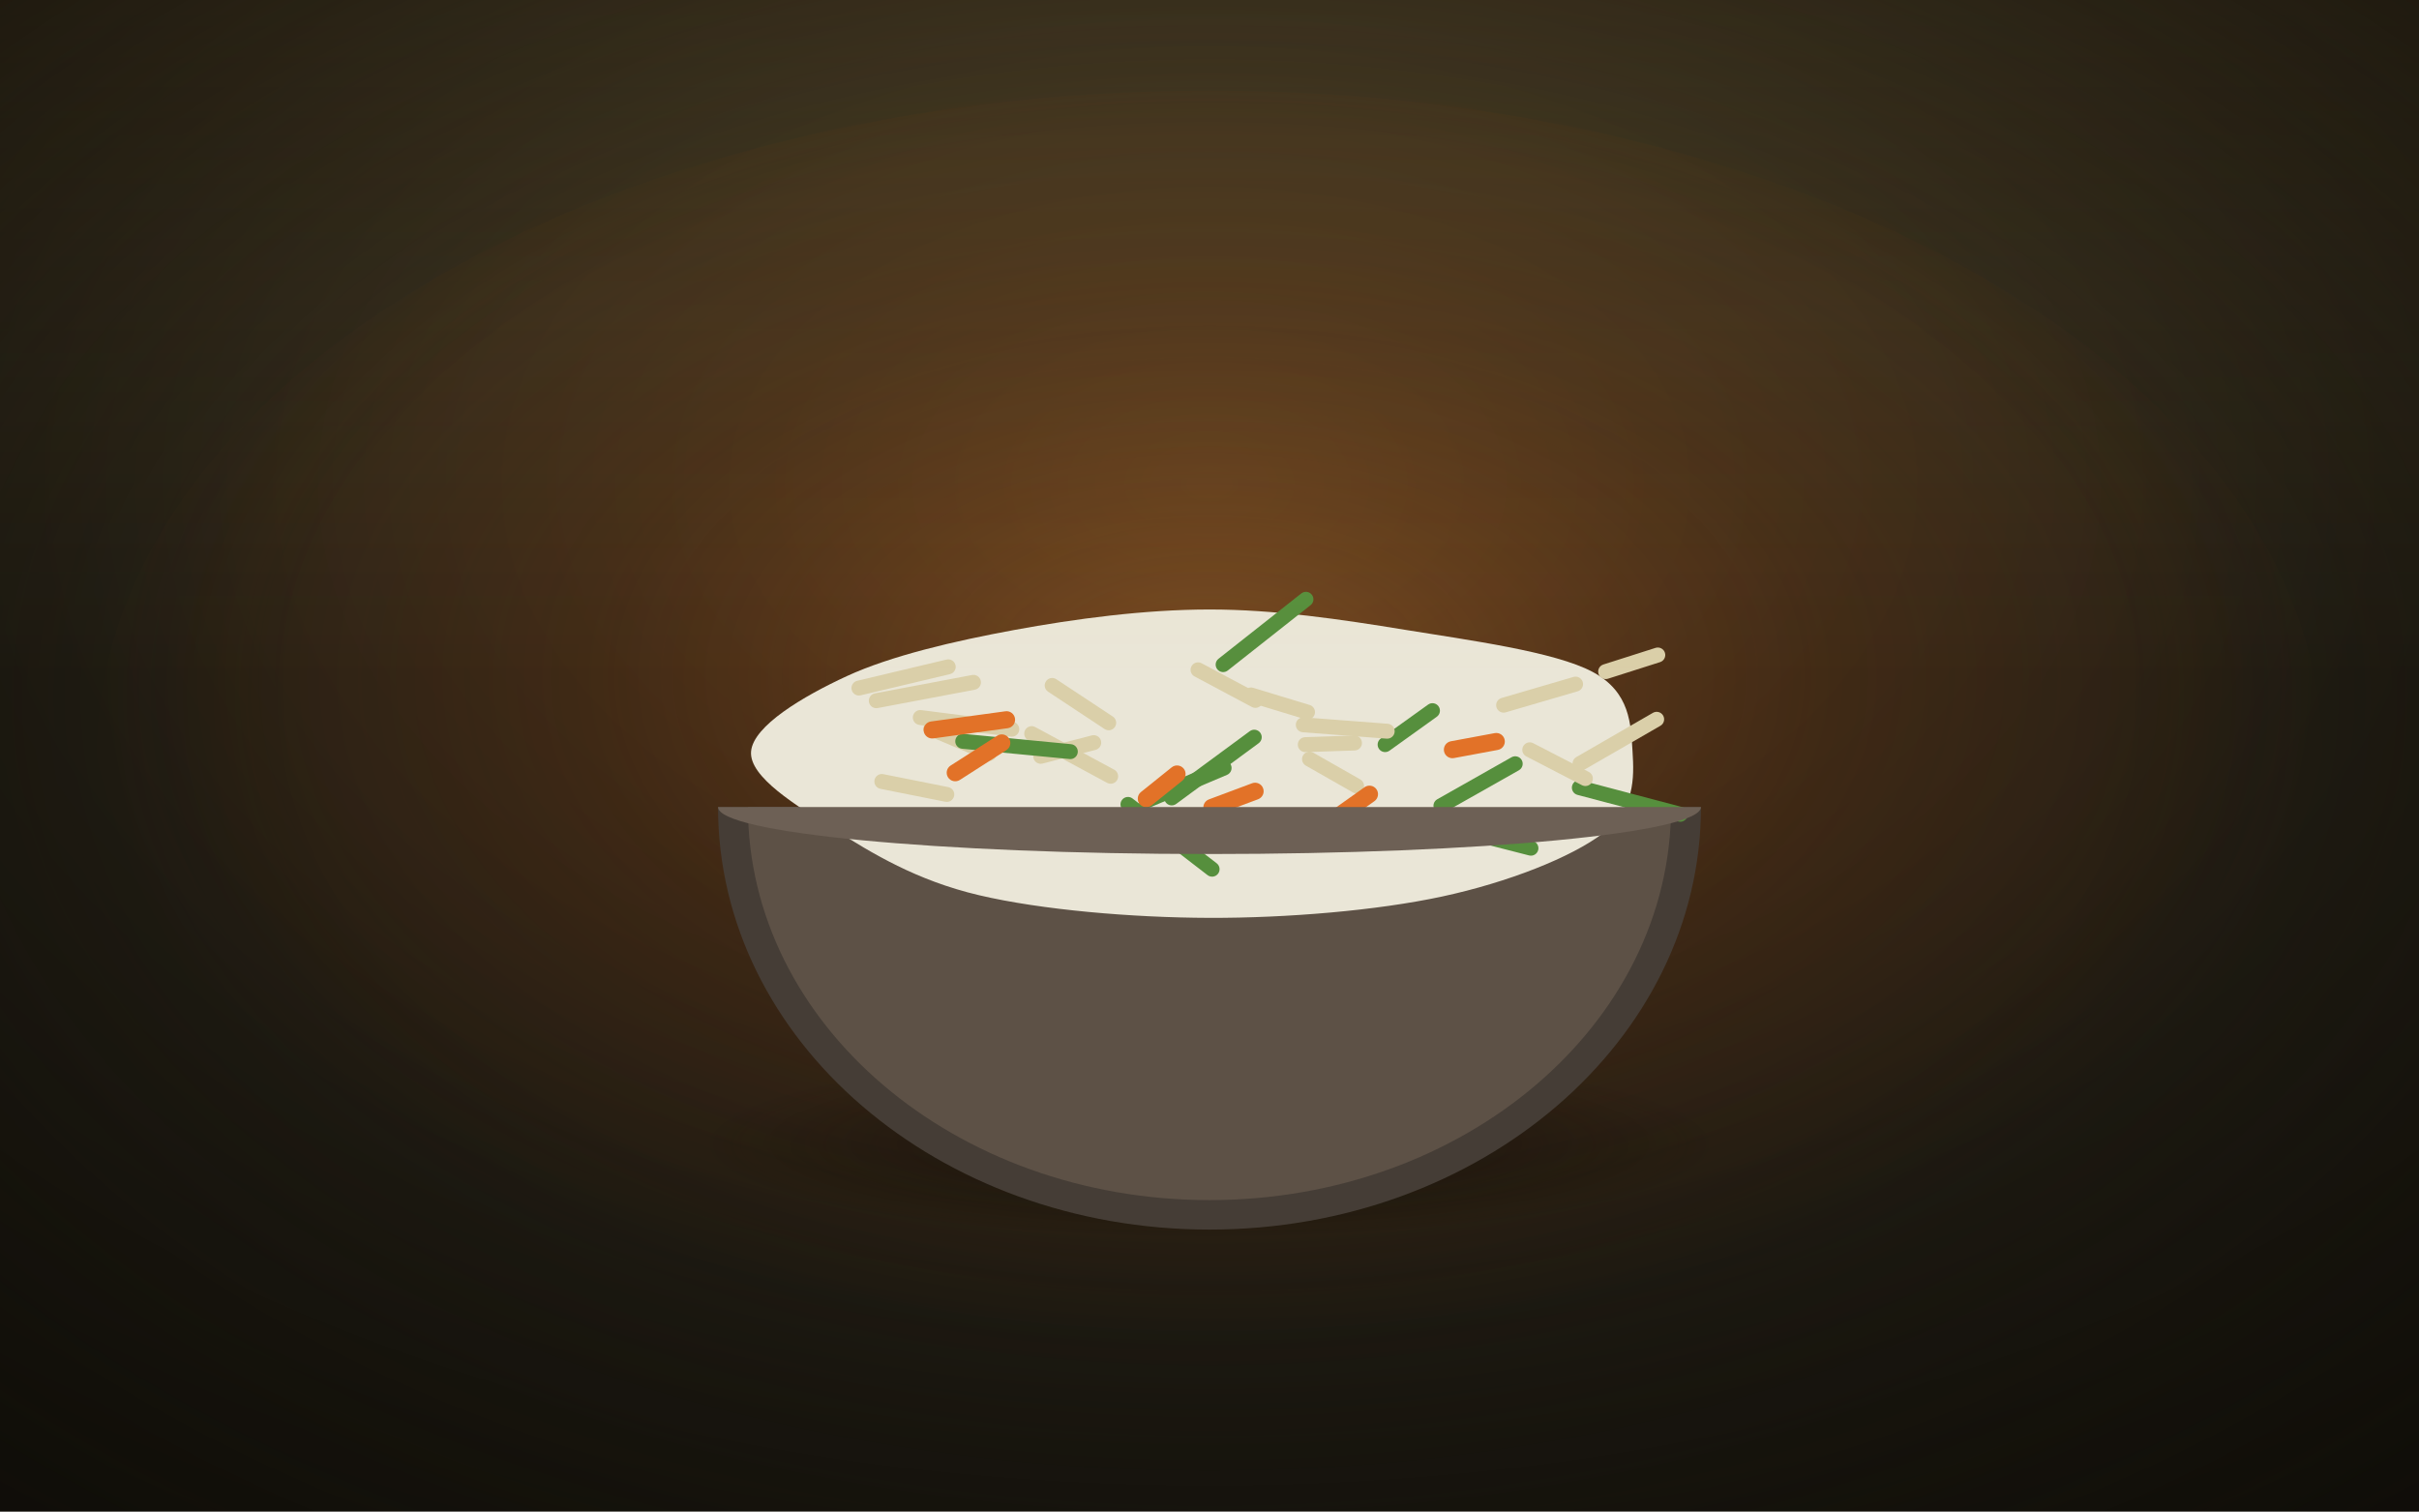
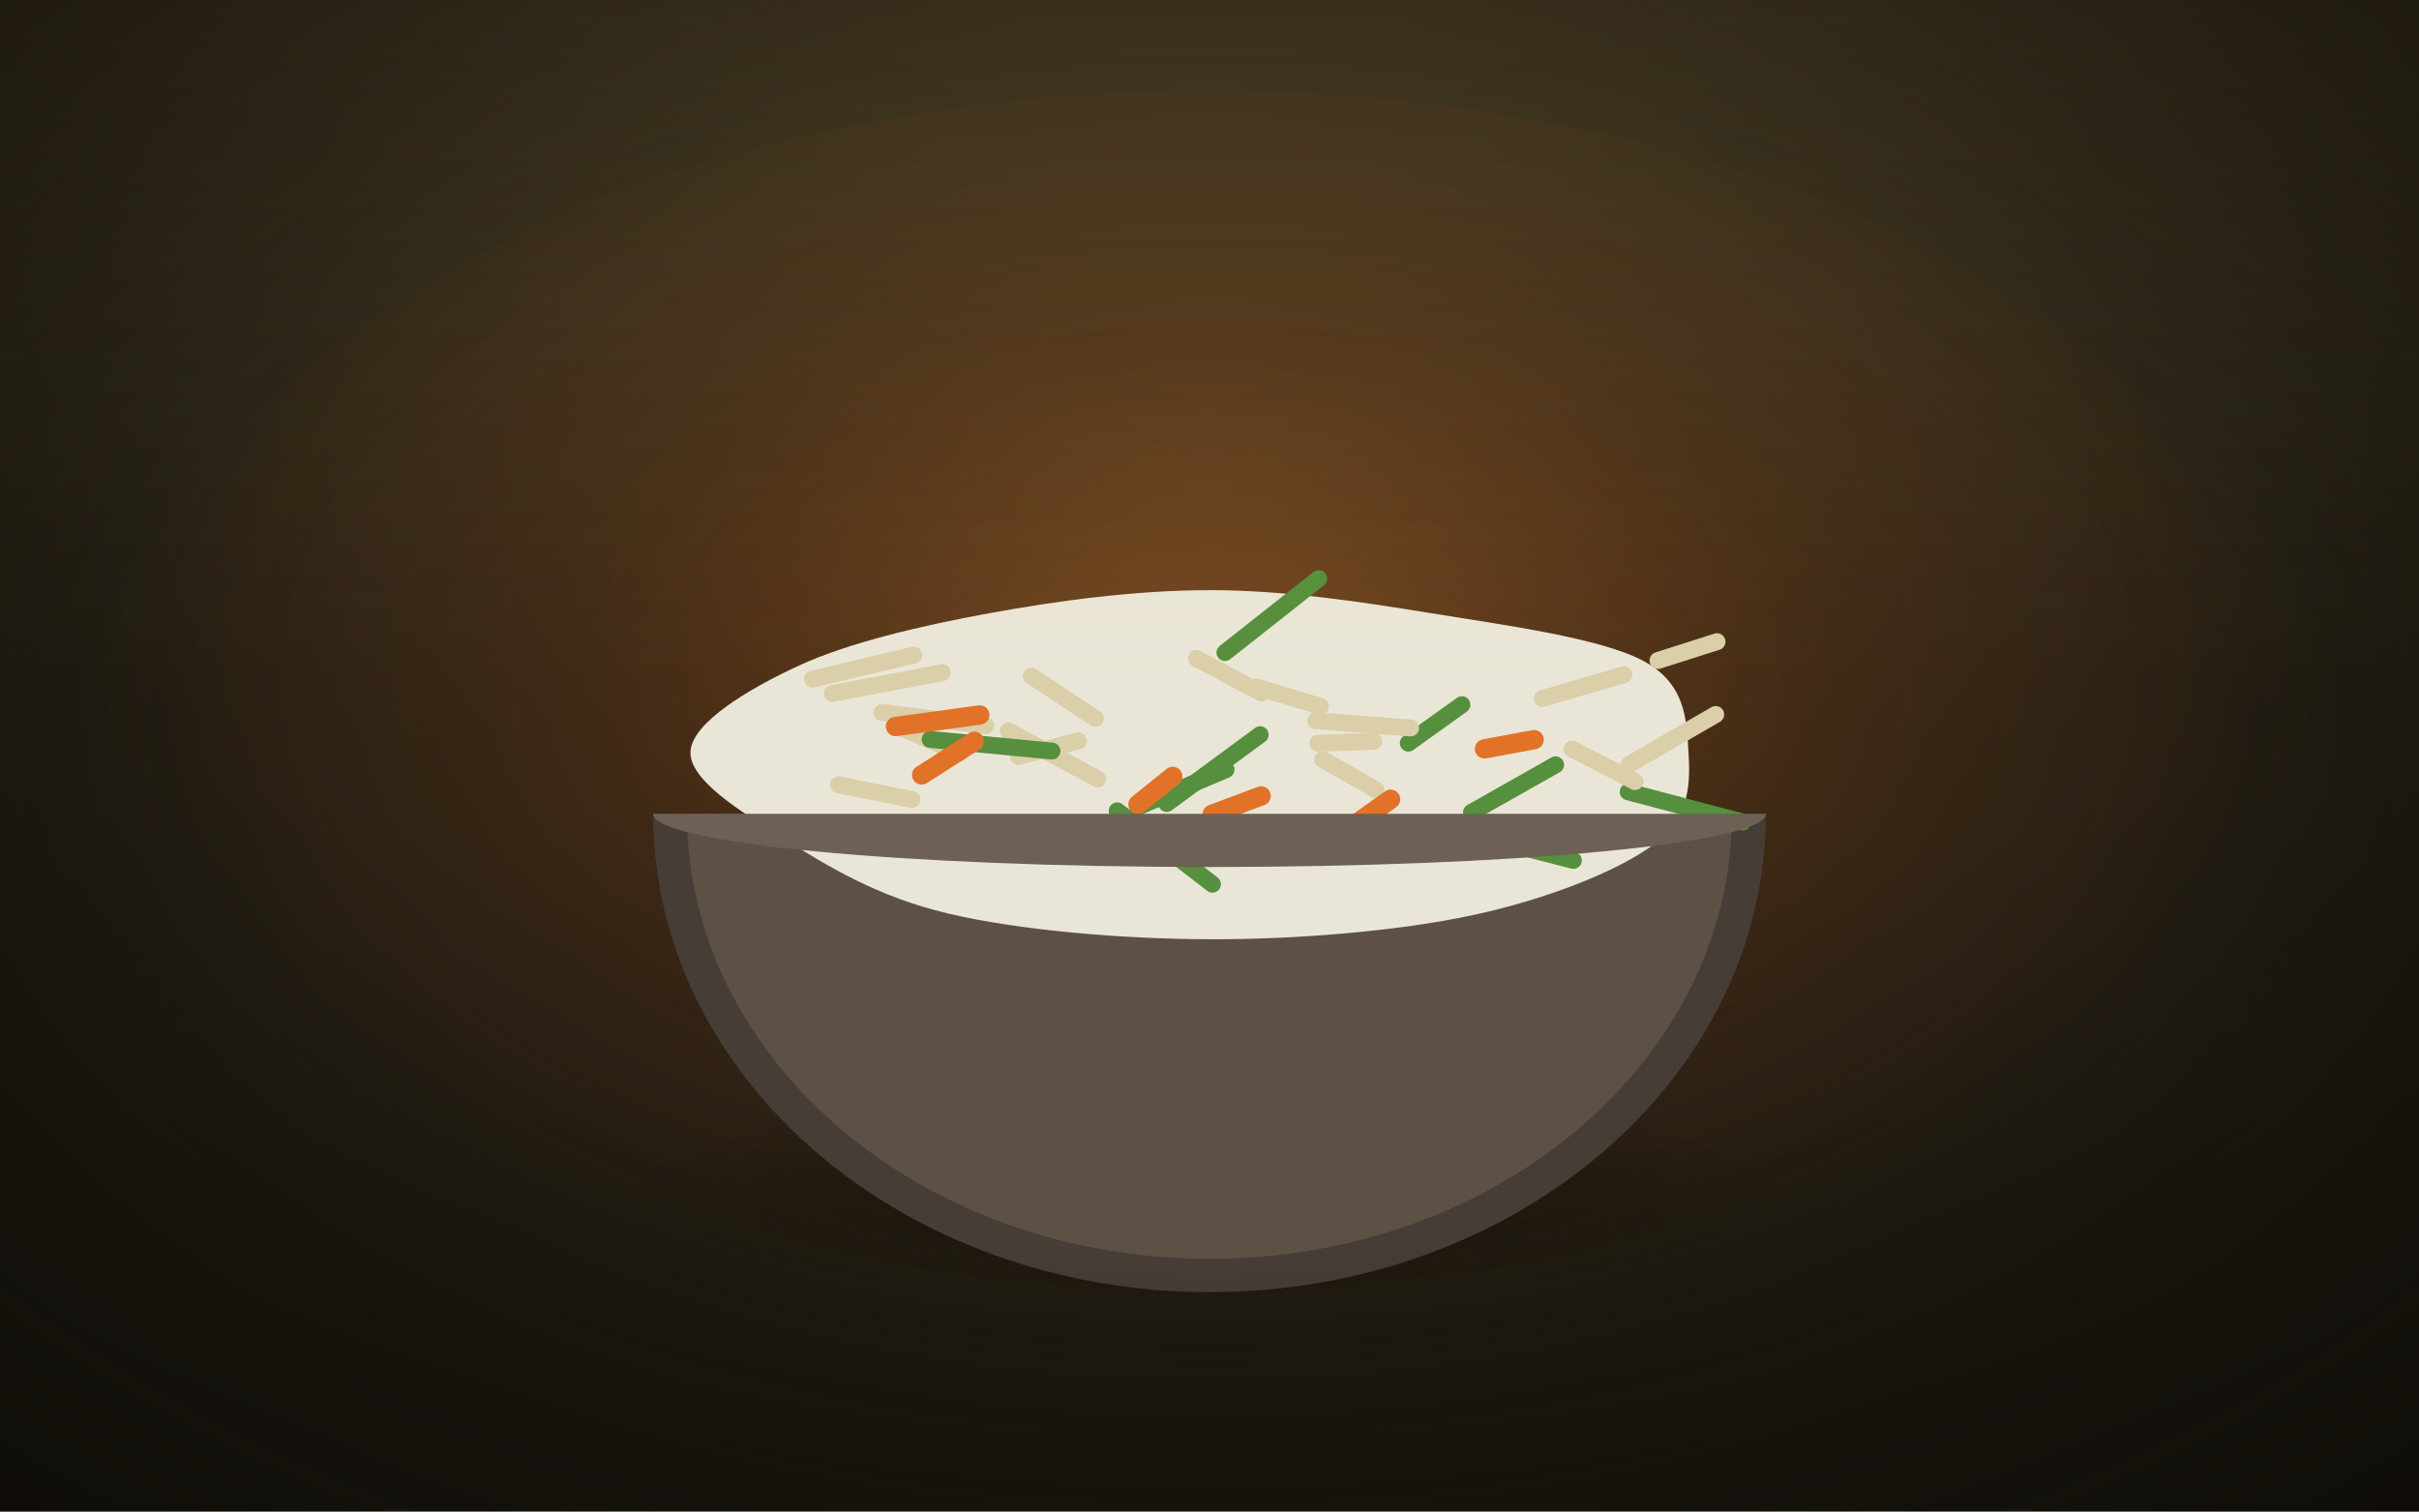
<svg xmlns="http://www.w3.org/2000/svg" viewBox="0 0 1200 750" width="1200" height="750">
  <defs>
    <radialGradient id="ground" cx="50%" cy="32%" r="84%">
      <stop offset="0%" stop-color="hsl(42.56 33% 17%)" />
      <stop offset="58%" stop-color="hsl(42.56 26% 10%)" />
      <stop offset="100%" stop-color="hsl(42.56 22% 6%)" />
    </radialGradient>
    <radialGradient id="keyLight" cx="50%" cy="44%" r="50%">
      <stop offset="0%" stop-color="hsl(26 96% 58% / 0.34)" />
      <stop offset="55%" stop-color="hsl(20 92% 46% / 0.116)" />
      <stop offset="100%" stop-color="hsl(20 90% 40% / 0)" />
    </radialGradient>
    <radialGradient id="dishShadow" cx="50%" cy="50%" r="50%">
      <stop offset="0%" stop-color="hsl(42.56 60% 3% / 0.6)" />
      <stop offset="100%" stop-color="hsl(42.56 60% 3% / 0)" />
    </radialGradient>
    <radialGradient id="vignette" cx="50%" cy="46%" r="72%">
      <stop offset="52%" stop-color="hsl(42.56 40% 4% / 0)" />
      <stop offset="100%" stop-color="hsl(42.56 40% 4% / 0.62)" />
    </radialGradient>
    <linearGradient id="topSheen" x1="0" y1="0" x2="0" y2="1">
      <stop offset="0%" stop-color="hsl(38 100% 72% / 0.11)" />
      <stop offset="45%" stop-color="hsl(38 100% 72% / 0)" />
    </linearGradient>
  </defs>
  <rect width="1200" height="750" fill="url(#ground)" />
  <ellipse cx="600" cy="375" rx="552" ry="330" fill="url(#keyLight)" />
-   <g transform="translate(600 375) scale(1.06)">
+   <g transform="translate(600 375) scale(1.2)">
    <ellipse cx="0" cy="182" rx="240" ry="44" fill="url(#dishShadow)" />
    <path d="M-230 24 a230 197.8 0 0 0 460 0 z" fill="hsl(28 12% 24%)" />
    <path d="M-216 24 a216 184 0 0 0 432 0 z" fill="hsl(28 14% 32%)" />
    <path d="M197.98 -2C198.79 10.59 199 24.96 184.15 36.28C169.3 47.59 139.57 59.29 108.87 65.89C78.18 72.49 36.13 75.98 0 75.88C-36.13 75.78 -78.62 72.17 -107.89 65.27C-137.16 58.38 -157.83 45.71 -175.6 34.5C-193.37 23.29 -215.51 9.96 -214.54 -2C-213.56 -13.96 -190.28 -27.8 -169.73 -37.28C-149.18 -46.76 -119.54 -53.7 -91.25 -58.9C-62.96 -64.1 -30.44 -68.46 0 -68.47C30.44 -68.49 61.51 -63.85 91.39 -58.98C121.27 -54.12 161.51 -48.76 179.28 -39.26C197.04 -29.77 197.16 -14.59 197.98 -2Z" fill="hsl(48 30% 88%)" />
    <rect x="-74.61" y="-37.76" width="38.7" height="7" rx="3.5" fill="hsl(46 40% 76%)" transform="rotate(33.46 -74.61 -37.76)" />
    <rect x="-160.02" y="-28.56" width="53.27" height="7" rx="3.5" fill="hsl(46 40% 76%)" transform="rotate(-10.7 -160.02 -28.56)" />
    <rect x="103.54" y="22.09" width="46.94" height="7" rx="3.5" fill="hsl(102 40% 40%)" transform="rotate(-29.5 103.54 22.09)" />
    <rect x="41.21" y="-8.58" width="30.04" height="7" rx="3.5" fill="hsl(46 40% 76%)" transform="rotate(-1.93 41.21 -8.58)" />
    <rect x="168.62" y="2.37" width="48.42" height="7" rx="3.5" fill="hsl(46 40% 76%)" transform="rotate(-30.01 168.62 2.37)" />
    <rect x="-84.63" y="-15.1" width="49.01" height="7" rx="3.5" fill="hsl(46 40% 76%)" transform="rotate(28.37 -84.63 -15.1)" />
    <rect x="-22.57" y="19" width="54.96" height="7" rx="3.5" fill="hsl(102 40% 40%)" transform="rotate(-36.37 -22.57 19)" />
    <rect x="170.6" y="10.65" width="55.85" height="7" rx="3.5" fill="hsl(102 40% 40%)" transform="rotate(14.79 170.6 10.65)" />
    <rect x="-168.28" y="-34.29" width="49.96" height="7" rx="3.5" fill="hsl(46 40% 76%)" transform="rotate(-13.36 -168.28 -34.29)" />
    <rect x="77.3" y="-6.02" width="34.27" height="7" rx="3.5" fill="hsl(102 40% 40%)" transform="rotate(-35.65 77.3 -6.02)" />
    <rect x="17.09" y="-32.83" width="34.65" height="7" rx="3.5" fill="hsl(46 40% 76%)" transform="rotate(16.92 17.09 -32.83)" />
    <rect x="1.47" y="-43.24" width="56.36" height="7" rx="3.5" fill="hsl(102 40% 40%)" transform="rotate(-38.28 1.47 -43.24)" />
    <rect x="133.31" y="-26.06" width="42.08" height="7" rx="3.5" fill="hsl(46 40% 76%)" transform="rotate(-16.31 133.31 -26.06)" />
    <rect x="-83.25" y="-2.25" width="32.62" height="7" rx="3.5" fill="hsl(46 40% 76%)" transform="rotate(-14.48 -83.25 -2.25)" />
    <rect x="-132.27" y="-17.23" width="36.67" height="7" rx="3.5" fill="hsl(46 40% 76%)" transform="rotate(22.93 -132.27 -17.23)" />
    <rect x="-6.8" y="-44.96" width="37.42" height="7" rx="3.5" fill="hsl(46 40% 76%)" transform="rotate(28.07 -6.8 -44.96)" />
    <rect x="124.83" y="33.09" width="30.83" height="7" rx="3.5" fill="hsl(102 40% 40%)" transform="rotate(14.39 124.83 33.09)" />
    <rect x="40.67" y="-18.24" width="46.38" height="7" rx="3.5" fill="hsl(46 40% 76%)" transform="rotate(4.36 40.67 -18.24)" />
    <rect x="-138.37" y="-21.82" width="50.17" height="7" rx="3.5" fill="hsl(46 40% 76%)" transform="rotate(7.3 -138.37 -21.82)" />
    <rect x="-34.19" y="19.27" width="46.56" height="7" rx="3.5" fill="hsl(102 40% 40%)" transform="rotate(-22.92 -34.19 19.27)" />
    <rect x="148.38" y="-7.5" width="36.3" height="7" rx="3.5" fill="hsl(46 40% 76%)" transform="rotate(27.34 148.38 -7.5)" />
    <rect x="-156.09" y="7.92" width="38" height="7" rx="3.5" fill="hsl(46 40% 76%)" transform="rotate(11.29 -156.09 7.92)" />
    <rect x="181" y="-41.66" width="32.61" height="7" rx="3.5" fill="hsl(46 40% 76%)" transform="rotate(-17.68 181 -41.66)" />
    <rect x="-118.63" y="-10.59" width="57.58" height="7" rx="3.5" fill="hsl(102 40% 40%)" transform="rotate(5.48 -118.63 -10.59)" />
    <rect x="-38.79" y="17.87" width="56.69" height="7" rx="3.5" fill="hsl(102 40% 40%)" transform="rotate(37.6 -38.79 17.87)" />
    <rect x="45.5" y="-3.2" width="32.35" height="7" rx="3.5" fill="hsl(46 40% 76%)" transform="rotate(29.67 45.5 -3.2)" />
    <rect x="-4.03" y="21.83" width="29.59" height="8" rx="4" fill="hsl(24 76% 52%)" transform="rotate(-20.5 -4.03 21.83)" />
    <rect x="109.02" y="-6.05" width="28.88" height="8" rx="4" fill="hsl(24 76% 52%)" transform="rotate(-10.53 109.02 -6.05)" />
    <rect x="-35.19" y="19.47" width="26.44" height="8" rx="4" fill="hsl(24 76% 52%)" transform="rotate(-38.77 -35.19 19.47)" />
    <rect x="-124.52" y="6.74" width="33.88" height="8" rx="4" fill="hsl(24 76% 52%)" transform="rotate(-32.64 -124.52 6.74)" />
    <rect x="-134.3" y="-15.51" width="43.14" height="8" rx="4" fill="hsl(24 76% 52%)" transform="rotate(-7.8 -134.3 -15.51)" />
    <rect x="53.78" y="28.05" width="27.02" height="8" rx="4" fill="hsl(24 76% 52%)" transform="rotate(-35.36 53.78 28.05)" />
    <path d="M-230 24 h460 a230 22 0 0 1 -460 0 z" fill="hsl(28 12% 38%)" />
  </g>
  <rect width="1200" height="750" fill="url(#topSheen)" />
  <rect width="1200" height="750" fill="url(#vignette)" />
</svg>
